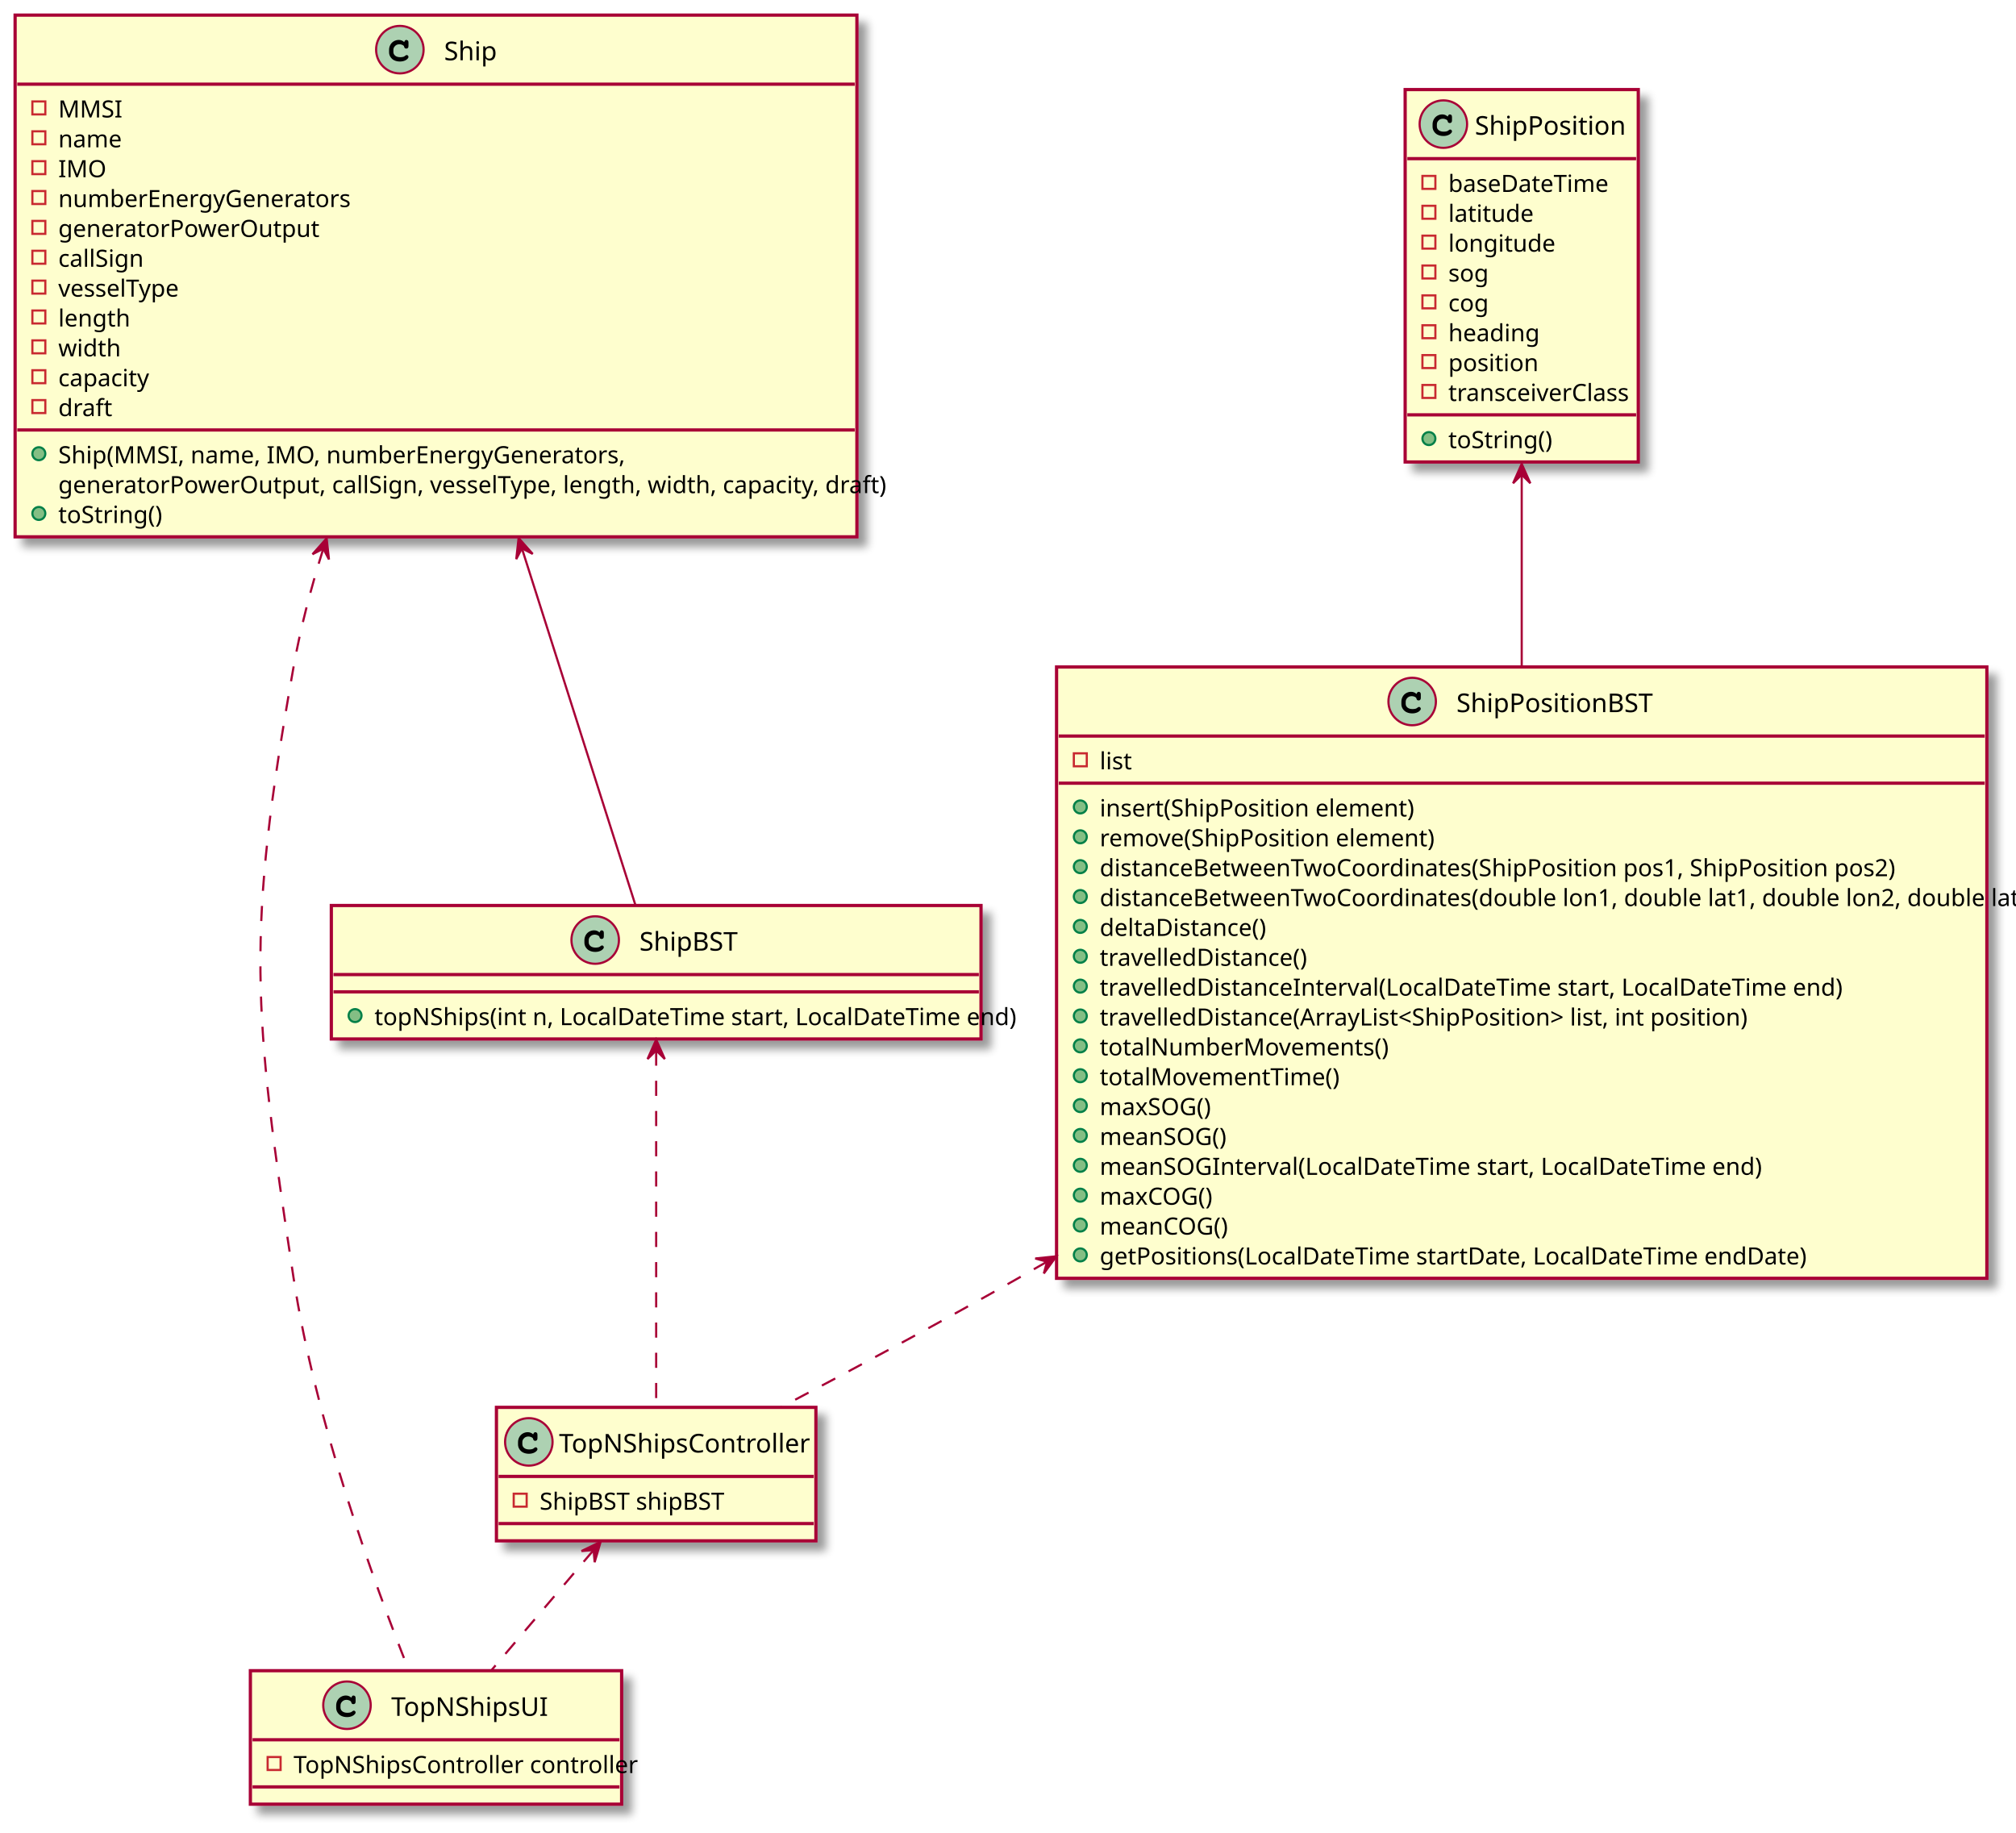
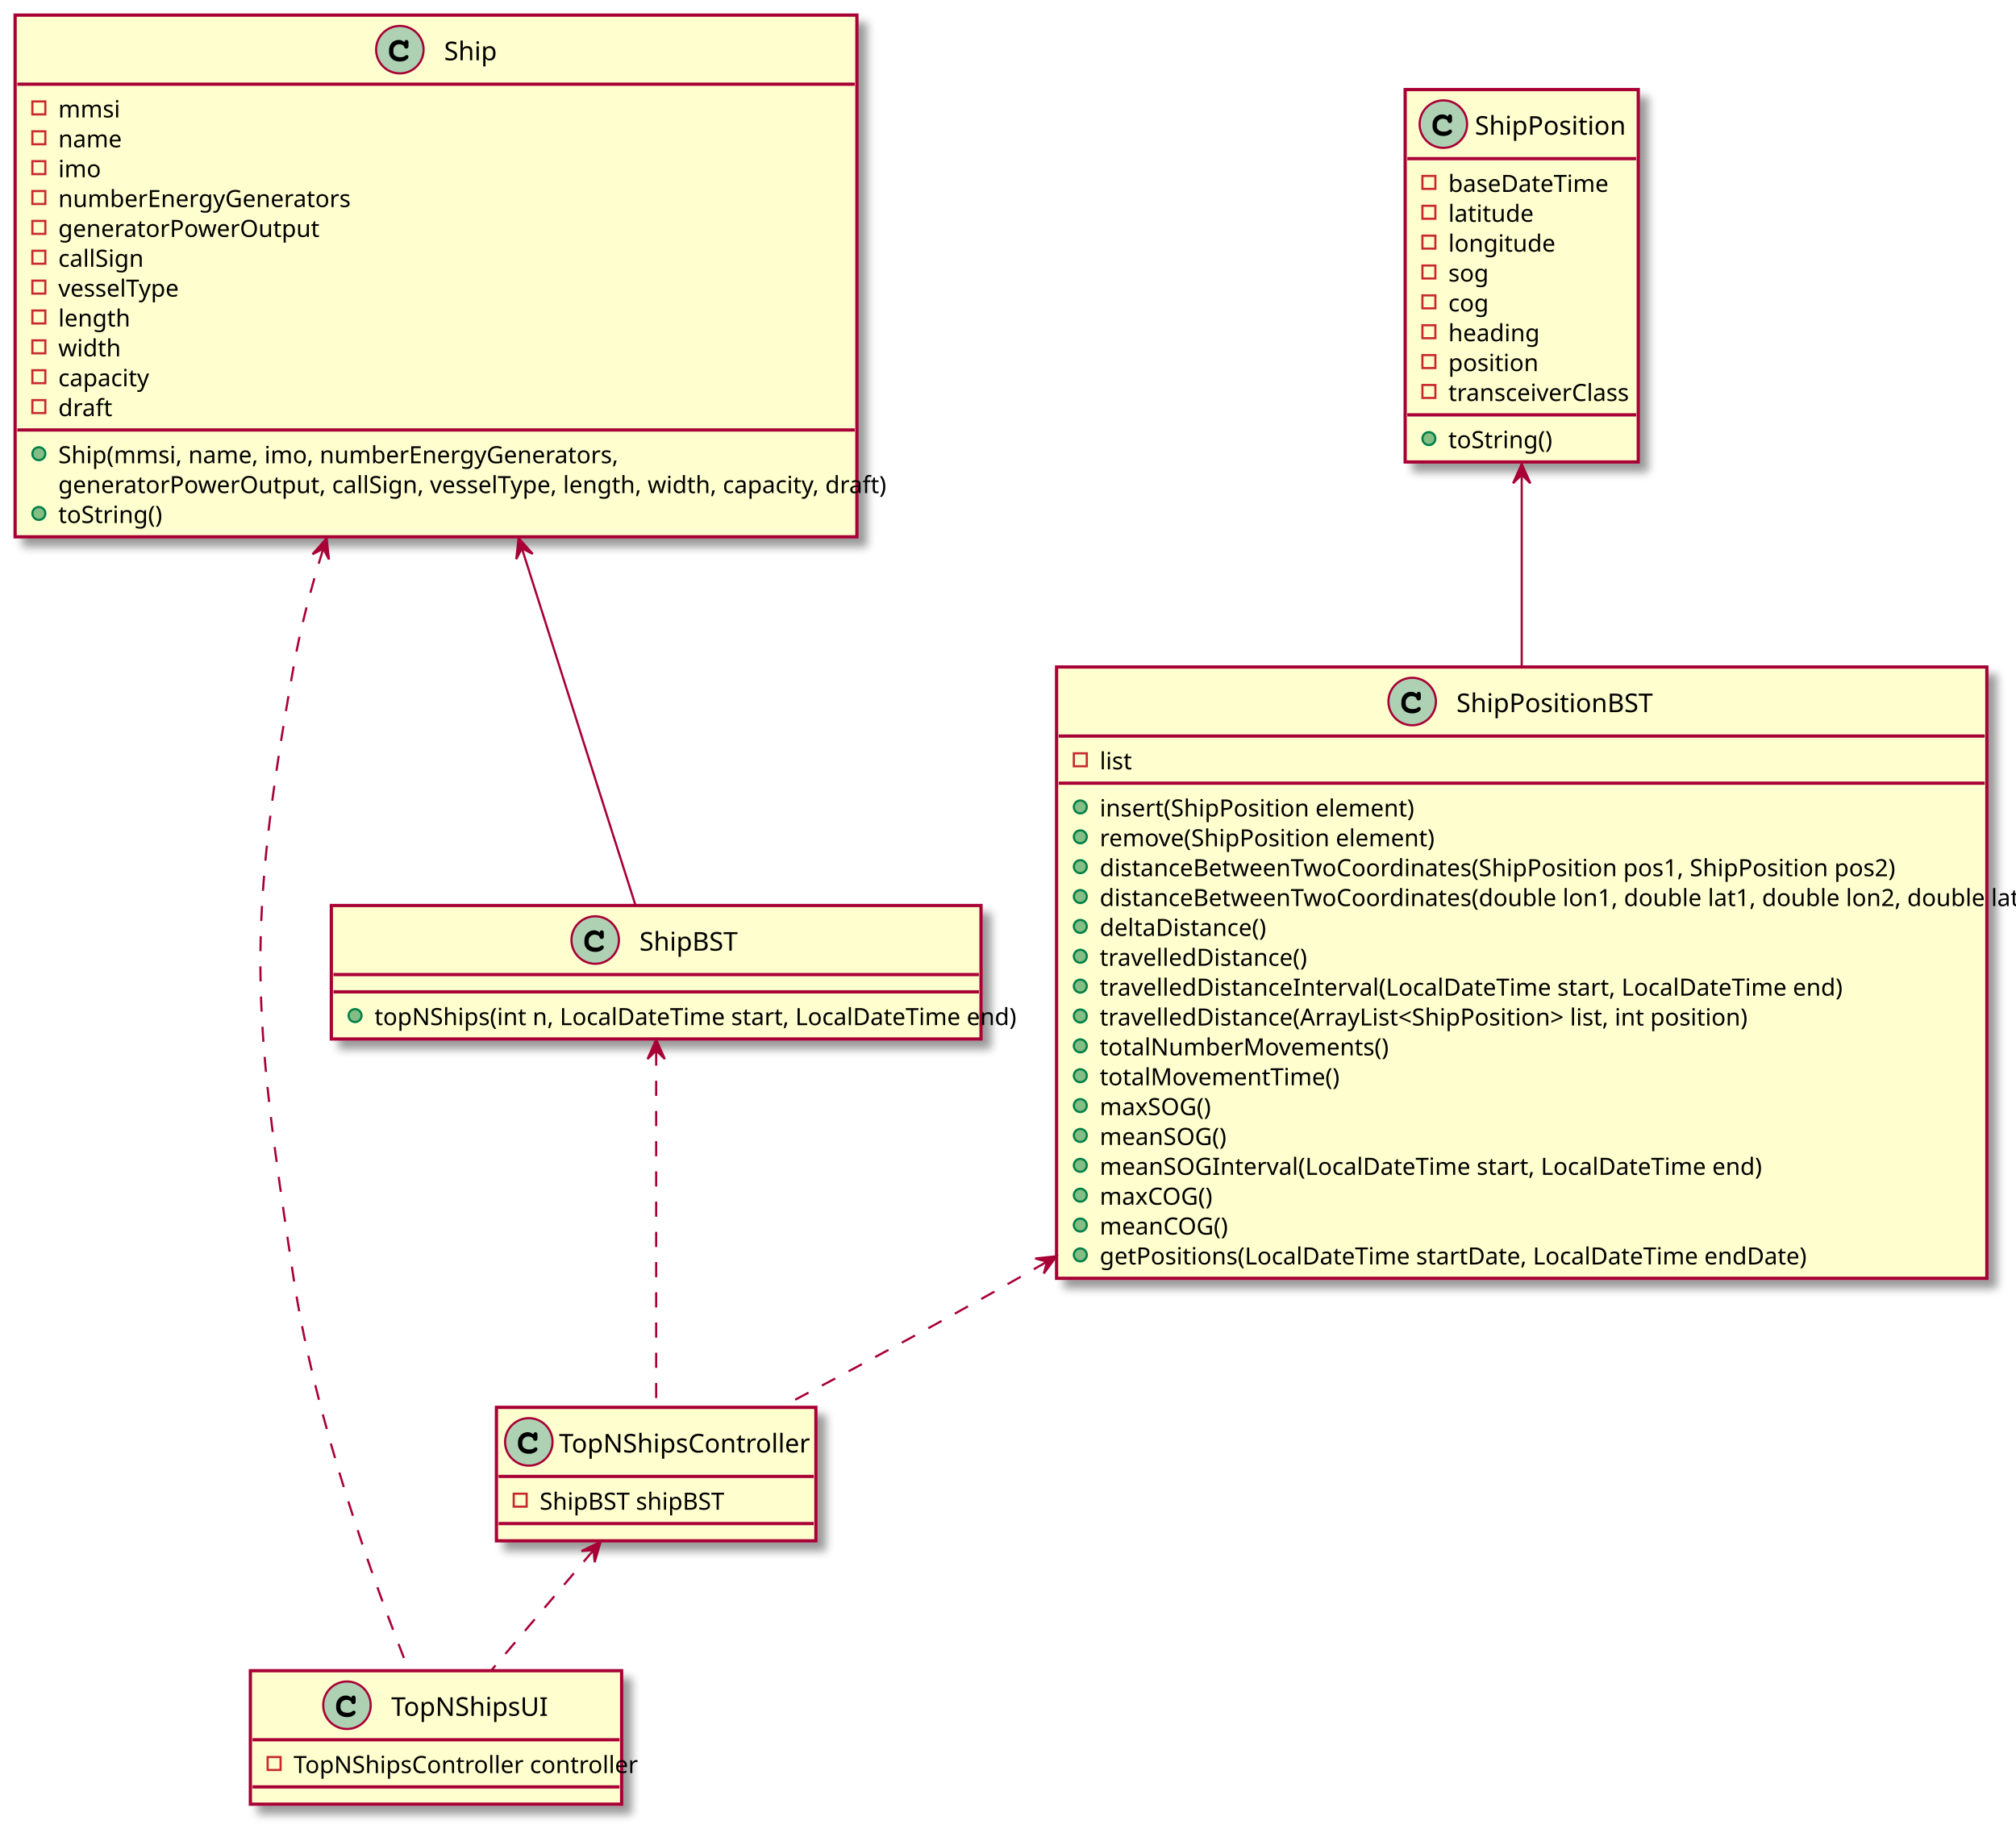
<svg xmlns="http://www.w3.org/2000/svg" contentScriptType="application/ecmascript" contentStyleType="text/css" height="849px" preserveAspectRatio="none" style="width:934px;height:849px;background:#FFFFFF;" version="1.1" viewBox="0 0 934 849" width="934px" zoomAndPan="magnify">
  <defs>
    <filter height="300%" id="fmv40eus2hmpj" width="300%" x="-1" y="-1">
      <feGaussianBlur result="blurOut" stdDeviation="2.0" />
      <feColorMatrix in="blurOut" result="blurOut2" type="matrix" values="0 0 0 0 0 0 0 0 0 0 0 0 0 0 0 0 0 0 .4 0" />
      <feOffset dx="4.0" dy="4.0" in="blurOut2" result="blurOut3" />
      <feBlend in="SourceGraphic" in2="blurOut3" mode="normal" />
    </filter>
  </defs>
  <g>
    <rect codeLine="4" fill="#FEFECE" filter="url(#fmv40eus2hmpj)" height="61.836" id="TopNShipsUI" style="stroke:#A80036;stroke-width:1.5;" width="172" x="116" y="774" />
    <ellipse cx="160.75" cy="790" fill="#ADD1B2" rx="11" ry="11" style="stroke:#A80036;stroke-width:1.0;" />
    <path d="M162.75,786.5 Q162.953,786 163.188,785.75 Q163.422,785.5 163.688,785.5 Q164.156,785.5 164.453,785.781 Q164.75,786.062 164.75,786.719 L164.75,788.281 Q164.75,788.938 164.469,789.219 Q164.188,789.5 163.75,789.5 Q163.359,789.5 163.109,789.328 Q162.859,789.156 162.75,788.703 Q162.703,788.391 162.531,788.219 Q162.219,787.891 161.656,787.703 Q161.094,787.5 160.531,787.5 Q159.828,787.5 159.234,787.781 Q158.656,788.062 158.203,788.688 Q157.75,789.312 157.75,790.172 L157.75,791.094 Q157.75,792.125 158.594,792.812 Q159.438,793.5 160.938,793.5 Q161.828,793.5 162.453,793.297 Q162.812,793.188 163.219,792.828 Q163.484,792.625 163.625,792.562 Q163.766,792.5 163.938,792.5 Q164.266,792.5 164.5,792.766 Q164.75,793.016 164.75,793.375 Q164.75,793.719 164.406,794.125 Q163.906,794.719 163.109,795.047 Q162.062,795.5 160.781,795.5 Q159.281,795.5 158.078,794.906 Q157.109,794.438 156.422,793.422 Q155.75,792.406 155.75,791.203 L155.75,790.109 Q155.75,788.859 156.344,787.766 Q156.953,786.672 158,786.094 Q159.062,785.5 160.25,785.5 Q160.969,785.5 161.594,785.75 Q162.219,786 162.75,786.5 Z " fill="#000000" />
    <text fill="#000000" font-family="sans-serif" font-size="12" lengthAdjust="spacing" textLength="74" x="181.25" y="794.91">TopNShipsUI</text>
    <line style="stroke:#A80036;stroke-width:1.5;" x1="117" x2="287" y1="806" y2="806" />
    <rect fill="none" height="6" style="stroke:#C82930;stroke-width:1.0;" width="6" x="124" y="814" />
    <text fill="#000000" font-family="sans-serif" font-size="11" lengthAdjust="spacing" textLength="146" x="136" y="821.419">TopNShipsController controller</text>
    <line style="stroke:#A80036;stroke-width:1.5;" x1="117" x2="287" y1="827.836" y2="827.836" />
    <rect codeLine="8" fill="#FEFECE" filter="url(#fmv40eus2hmpj)" height="61.836" id="TopNShipsController" style="stroke:#A80036;stroke-width:1.5;" width="148" x="230" y="652" />
    <ellipse cx="245" cy="668" fill="#ADD1B2" rx="11" ry="11" style="stroke:#A80036;stroke-width:1.0;" />
    <path d="M247,664.5 Q247.203,664 247.438,663.75 Q247.672,663.5 247.938,663.5 Q248.406,663.5 248.703,663.781 Q249,664.062 249,664.719 L249,666.281 Q249,666.938 248.719,667.219 Q248.438,667.5 248,667.5 Q247.609,667.5 247.359,667.328 Q247.109,667.156 247,666.703 Q246.953,666.391 246.781,666.219 Q246.469,665.891 245.906,665.703 Q245.344,665.5 244.781,665.5 Q244.078,665.5 243.484,665.781 Q242.906,666.062 242.453,666.688 Q242,667.312 242,668.172 L242,669.094 Q242,670.125 242.844,670.812 Q243.688,671.5 245.188,671.5 Q246.078,671.5 246.703,671.297 Q247.062,671.188 247.469,670.828 Q247.734,670.625 247.875,670.562 Q248.016,670.5 248.188,670.5 Q248.516,670.5 248.75,670.766 Q249,671.016 249,671.375 Q249,671.719 248.656,672.125 Q248.156,672.719 247.359,673.047 Q246.312,673.5 245.031,673.5 Q243.531,673.5 242.328,672.906 Q241.359,672.438 240.672,671.422 Q240,670.406 240,669.203 L240,668.109 Q240,666.859 240.594,665.766 Q241.203,664.672 242.25,664.094 Q243.312,663.5 244.5,663.5 Q245.219,663.5 245.844,663.75 Q246.469,664 247,664.5 Z " fill="#000000" />
    <text fill="#000000" font-family="sans-serif" font-size="12" lengthAdjust="spacing" textLength="116" x="259" y="672.91">TopNShipsController</text>
    <line style="stroke:#A80036;stroke-width:1.5;" x1="231" x2="377" y1="684" y2="684" />
    <rect fill="none" height="6" style="stroke:#C82930;stroke-width:1.0;" width="6" x="238" y="692" />
    <text fill="#000000" font-family="sans-serif" font-size="11" lengthAdjust="spacing" textLength="84" x="250" y="699.419">ShipBST shipBST</text>
    <line style="stroke:#A80036;stroke-width:1.5;" x1="231" x2="377" y1="705.836" y2="705.836" />
    <rect codeLine="12" fill="#FEFECE" filter="url(#fmv40eus2hmpj)" height="61.836" id="ShipBST" style="stroke:#A80036;stroke-width:1.5;" width="301" x="153.5" y="419.5" />
    <ellipse cx="275.75" cy="435.5" fill="#ADD1B2" rx="11" ry="11" style="stroke:#A80036;stroke-width:1.0;" />
    <path d="M277.75,432 Q277.953,431.5 278.188,431.25 Q278.422,431 278.688,431 Q279.156,431 279.453,431.281 Q279.75,431.562 279.75,432.219 L279.75,433.781 Q279.75,434.438 279.469,434.719 Q279.188,435 278.75,435 Q278.359,435 278.109,434.828 Q277.859,434.656 277.75,434.203 Q277.703,433.891 277.531,433.719 Q277.219,433.391 276.656,433.203 Q276.094,433 275.531,433 Q274.828,433 274.234,433.281 Q273.656,433.562 273.203,434.188 Q272.75,434.812 272.75,435.672 L272.75,436.594 Q272.75,437.625 273.594,438.312 Q274.438,439 275.938,439 Q276.828,439 277.453,438.797 Q277.812,438.688 278.219,438.328 Q278.484,438.125 278.625,438.062 Q278.766,438 278.938,438 Q279.266,438 279.5,438.266 Q279.75,438.516 279.75,438.875 Q279.75,439.219 279.406,439.625 Q278.906,440.219 278.109,440.547 Q277.062,441 275.781,441 Q274.281,441 273.078,440.406 Q272.109,439.938 271.422,438.922 Q270.75,437.906 270.75,436.703 L270.75,435.609 Q270.75,434.359 271.344,433.266 Q271.953,432.172 273,431.594 Q274.062,431 275.25,431 Q275.969,431 276.594,431.25 Q277.219,431.5 277.75,432 Z " fill="#000000" />
    <text fill="#000000" font-family="sans-serif" font-size="12" lengthAdjust="spacing" textLength="48" x="296.25" y="440.41">ShipBST</text>
    <line style="stroke:#A80036;stroke-width:1.5;" x1="154.5" x2="453.5" y1="451.5" y2="451.5" />
    <line style="stroke:#A80036;stroke-width:1.5;" x1="154.5" x2="453.5" y1="459.5" y2="459.5" />
    <ellipse cx="164.5" cy="470.5" fill="#84BE84" rx="3" ry="3" style="stroke:#038048;stroke-width:1.0;" />
    <text fill="#000000" font-family="sans-serif" font-size="11" lengthAdjust="spacing" textLength="275" x="173.5" y="474.919">topNShips(int n, LocalDateTime start, LocalDateTime end)</text>
    <rect codeLine="16" fill="#FEFECE" filter="url(#fmv40eus2hmpj)" height="283.211" id="ShipPositionBST" style="stroke:#A80036;stroke-width:1.5;" width="431" x="489.5" y="309" />
    <ellipse cx="654.25" cy="325" fill="#ADD1B2" rx="11" ry="11" style="stroke:#A80036;stroke-width:1.0;" />
    <path d="M656.25,321.5 Q656.453,321 656.688,320.75 Q656.922,320.5 657.188,320.5 Q657.656,320.5 657.953,320.781 Q658.25,321.062 658.25,321.719 L658.25,323.281 Q658.25,323.938 657.969,324.219 Q657.688,324.5 657.25,324.5 Q656.859,324.5 656.609,324.328 Q656.359,324.156 656.25,323.703 Q656.203,323.391 656.031,323.219 Q655.719,322.891 655.156,322.703 Q654.594,322.5 654.031,322.5 Q653.328,322.5 652.734,322.781 Q652.156,323.062 651.703,323.688 Q651.25,324.312 651.25,325.172 L651.25,326.094 Q651.25,327.125 652.094,327.812 Q652.938,328.5 654.438,328.5 Q655.328,328.5 655.953,328.297 Q656.312,328.188 656.719,327.828 Q656.984,327.625 657.125,327.562 Q657.266,327.5 657.438,327.5 Q657.766,327.5 658,327.766 Q658.25,328.016 658.25,328.375 Q658.25,328.719 657.906,329.125 Q657.406,329.719 656.609,330.047 Q655.562,330.5 654.281,330.5 Q652.781,330.5 651.578,329.906 Q650.609,329.438 649.922,328.422 Q649.25,327.406 649.25,326.203 L649.25,325.109 Q649.25,323.859 649.844,322.766 Q650.453,321.672 651.5,321.094 Q652.562,320.5 653.75,320.5 Q654.469,320.5 655.094,320.75 Q655.719,321 656.25,321.5 Z " fill="#000000" />
    <text fill="#000000" font-family="sans-serif" font-size="12" lengthAdjust="spacing" textLength="93" x="674.75" y="329.91">ShipPositionBST</text>
    <line style="stroke:#A80036;stroke-width:1.5;" x1="490.5" x2="919.5" y1="341" y2="341" />
    <rect fill="none" height="6" style="stroke:#C82930;stroke-width:1.0;" width="6" x="497.5" y="349" />
    <text fill="#000000" font-family="sans-serif" font-size="11" lengthAdjust="spacing" textLength="13" x="509.5" y="356.419">list</text>
    <line style="stroke:#A80036;stroke-width:1.5;" x1="490.5" x2="919.5" y1="362.836" y2="362.836" />
    <ellipse cx="500.5" cy="373.836" fill="#84BE84" rx="3" ry="3" style="stroke:#038048;stroke-width:1.0;" />
    <text fill="#000000" font-family="sans-serif" font-size="11" lengthAdjust="spacing" textLength="133" x="509.5" y="378.255">insert(ShipPosition element)</text>
    <ellipse cx="500.5" cy="387.672" fill="#84BE84" rx="3" ry="3" style="stroke:#038048;stroke-width:1.0;" />
    <text fill="#000000" font-family="sans-serif" font-size="11" lengthAdjust="spacing" textLength="142" x="509.5" y="392.091">remove(ShipPosition element)</text>
    <ellipse cx="500.5" cy="401.508" fill="#84BE84" rx="3" ry="3" style="stroke:#038048;stroke-width:1.0;" />
    <text fill="#000000" font-family="sans-serif" font-size="11" lengthAdjust="spacing" textLength="349" x="509.5" y="405.927">distanceBetweenTwoCoordinates(ShipPosition pos1, ShipPosition pos2)</text>
    <ellipse cx="500.5" cy="415.344" fill="#84BE84" rx="3" ry="3" style="stroke:#038048;stroke-width:1.0;" />
    <text fill="#000000" font-family="sans-serif" font-size="11" lengthAdjust="spacing" textLength="405" x="509.5" y="419.763">distanceBetweenTwoCoordinates(double lon1, double lat1, double lon2, double lat2)</text>
    <ellipse cx="500.5" cy="429.18" fill="#84BE84" rx="3" ry="3" style="stroke:#038048;stroke-width:1.0;" />
    <text fill="#000000" font-family="sans-serif" font-size="11" lengthAdjust="spacing" textLength="73" x="509.5" y="433.599">deltaDistance()</text>
    <ellipse cx="500.5" cy="443.016" fill="#84BE84" rx="3" ry="3" style="stroke:#038048;stroke-width:1.0;" />
    <text fill="#000000" font-family="sans-serif" font-size="11" lengthAdjust="spacing" textLength="91" x="509.5" y="447.435">travelledDistance()</text>
    <ellipse cx="500.5" cy="456.852" fill="#84BE84" rx="3" ry="3" style="stroke:#038048;stroke-width:1.0;" />
    <text fill="#000000" font-family="sans-serif" font-size="11" lengthAdjust="spacing" textLength="318" x="509.5" y="461.271">travelledDistanceInterval(LocalDateTime start, LocalDateTime end)</text>
    <ellipse cx="500.5" cy="470.688" fill="#84BE84" rx="3" ry="3" style="stroke:#038048;stroke-width:1.0;" />
    <text fill="#000000" font-family="sans-serif" font-size="11" lengthAdjust="spacing" textLength="279" x="509.5" y="475.106">travelledDistance(ArrayList&lt;ShipPosition&gt; list, int position)</text>
    <ellipse cx="500.5" cy="484.523" fill="#84BE84" rx="3" ry="3" style="stroke:#038048;stroke-width:1.0;" />
    <text fill="#000000" font-family="sans-serif" font-size="11" lengthAdjust="spacing" textLength="120" x="509.5" y="488.942">totalNumberMovements()</text>
    <ellipse cx="500.5" cy="498.359" fill="#84BE84" rx="3" ry="3" style="stroke:#038048;stroke-width:1.0;" />
    <text fill="#000000" font-family="sans-serif" font-size="11" lengthAdjust="spacing" textLength="99" x="509.5" y="502.778">totalMovementTime()</text>
    <ellipse cx="500.5" cy="512.195" fill="#84BE84" rx="3" ry="3" style="stroke:#038048;stroke-width:1.0;" />
    <text fill="#000000" font-family="sans-serif" font-size="11" lengthAdjust="spacing" textLength="51" x="509.5" y="516.614">maxSOG()</text>
    <ellipse cx="500.5" cy="526.031" fill="#84BE84" rx="3" ry="3" style="stroke:#038048;stroke-width:1.0;" />
    <text fill="#000000" font-family="sans-serif" font-size="11" lengthAdjust="spacing" textLength="57" x="509.5" y="530.45">meanSOG()</text>
    <ellipse cx="500.5" cy="539.867" fill="#84BE84" rx="3" ry="3" style="stroke:#038048;stroke-width:1.0;" />
    <text fill="#000000" font-family="sans-serif" font-size="11" lengthAdjust="spacing" textLength="284" x="509.5" y="544.286">meanSOGInterval(LocalDateTime start, LocalDateTime end)</text>
    <ellipse cx="500.5" cy="553.703" fill="#84BE84" rx="3" ry="3" style="stroke:#038048;stroke-width:1.0;" />
    <text fill="#000000" font-family="sans-serif" font-size="11" lengthAdjust="spacing" textLength="51" x="509.5" y="558.122">maxCOG()</text>
    <ellipse cx="500.5" cy="567.539" fill="#84BE84" rx="3" ry="3" style="stroke:#038048;stroke-width:1.0;" />
    <text fill="#000000" font-family="sans-serif" font-size="11" lengthAdjust="spacing" textLength="57" x="509.5" y="571.958">meanCOG()</text>
    <ellipse cx="500.5" cy="581.375" fill="#84BE84" rx="3" ry="3" style="stroke:#038048;stroke-width:1.0;" />
    <text fill="#000000" font-family="sans-serif" font-size="11" lengthAdjust="spacing" textLength="302" x="509.5" y="585.794">getPositions(LocalDateTime startDate, LocalDateTime endDate)</text>
    <rect codeLine="36" fill="#FEFECE" filter="url(#fmv40eus2hmpj)" height="172.523" id="ShipPosition" style="stroke:#A80036;stroke-width:1.5;" width="108" x="651" y="41.5" />
    <ellipse cx="668.7" cy="57.5" fill="#ADD1B2" rx="11" ry="11" style="stroke:#A80036;stroke-width:1.0;" />
    <path d="M670.7,54 Q670.903,53.5 671.138,53.25 Q671.372,53 671.638,53 Q672.106,53 672.403,53.281 Q672.7,53.562 672.7,54.219 L672.7,55.781 Q672.7,56.438 672.419,56.719 Q672.138,57 671.7,57 Q671.309,57 671.059,56.828 Q670.809,56.656 670.7,56.203 Q670.653,55.891 670.481,55.719 Q670.169,55.391 669.606,55.203 Q669.044,55 668.481,55 Q667.778,55 667.184,55.281 Q666.606,55.562 666.153,56.188 Q665.7,56.812 665.7,57.672 L665.7,58.594 Q665.7,59.625 666.544,60.312 Q667.388,61 668.888,61 Q669.778,61 670.403,60.797 Q670.763,60.688 671.169,60.328 Q671.434,60.125 671.575,60.062 Q671.716,60 671.888,60 Q672.216,60 672.45,60.266 Q672.7,60.516 672.7,60.875 Q672.7,61.219 672.356,61.625 Q671.856,62.219 671.059,62.547 Q670.013,63 668.731,63 Q667.231,63 666.028,62.406 Q665.059,61.938 664.372,60.922 Q663.7,59.906 663.7,58.703 L663.7,57.609 Q663.7,56.359 664.294,55.266 Q664.903,54.172 665.95,53.594 Q667.013,53 668.2,53 Q668.919,53 669.544,53.25 Q670.169,53.5 670.7,54 Z " fill="#000000" />
    <text fill="#000000" font-family="sans-serif" font-size="12" lengthAdjust="spacing" textLength="70" x="683.3" y="62.41">ShipPosition</text>
    <line style="stroke:#A80036;stroke-width:1.5;" x1="652" x2="758" y1="73.5" y2="73.5" />
    <rect fill="none" height="6" style="stroke:#C82930;stroke-width:1.0;" width="6" x="659" y="81.5" />
    <text fill="#000000" font-family="sans-serif" font-size="11" lengthAdjust="spacing" textLength="68" x="671" y="88.919">baseDateTime</text>
    <rect fill="none" height="6" style="stroke:#C82930;stroke-width:1.0;" width="6" x="659" y="95.336" />
    <text fill="#000000" font-family="sans-serif" font-size="11" lengthAdjust="spacing" textLength="34" x="671" y="102.755">latitude</text>
    <rect fill="none" height="6" style="stroke:#C82930;stroke-width:1.0;" width="6" x="659" y="109.172" />
    <text fill="#000000" font-family="sans-serif" font-size="11" lengthAdjust="spacing" textLength="43" x="671" y="116.591">longitude</text>
    <rect fill="none" height="6" style="stroke:#C82930;stroke-width:1.0;" width="6" x="659" y="123.008" />
    <text fill="#000000" font-family="sans-serif" font-size="11" lengthAdjust="spacing" textLength="18" x="671" y="130.427">sog</text>
    <rect fill="none" height="6" style="stroke:#C82930;stroke-width:1.0;" width="6" x="659" y="136.844" />
    <text fill="#000000" font-family="sans-serif" font-size="11" lengthAdjust="spacing" textLength="18" x="671" y="144.263">cog</text>
    <rect fill="none" height="6" style="stroke:#C82930;stroke-width:1.0;" width="6" x="659" y="150.68" />
    <text fill="#000000" font-family="sans-serif" font-size="11" lengthAdjust="spacing" textLength="38" x="671" y="158.099">heading</text>
    <rect fill="none" height="6" style="stroke:#C82930;stroke-width:1.0;" width="6" x="659" y="164.516" />
    <text fill="#000000" font-family="sans-serif" font-size="11" lengthAdjust="spacing" textLength="37" x="671" y="171.935">position</text>
    <rect fill="none" height="6" style="stroke:#C82930;stroke-width:1.0;" width="6" x="659" y="178.352" />
    <text fill="#000000" font-family="sans-serif" font-size="11" lengthAdjust="spacing" textLength="82" x="671" y="185.77">transceiverClass</text>
    <line style="stroke:#A80036;stroke-width:1.5;" x1="652" x2="758" y1="192.188" y2="192.188" />
    <ellipse cx="662" cy="203.188" fill="#84BE84" rx="3" ry="3" style="stroke:#038048;stroke-width:1.0;" />
    <text fill="#000000" font-family="sans-serif" font-size="11" lengthAdjust="spacing" textLength="45" x="671" y="207.606">toString()</text>
    <rect codeLine="48" fill="#FEFECE" filter="url(#fmv40eus2hmpj)" height="241.703" id="Ship" style="stroke:#A80036;stroke-width:1.5;" width="390" x="7" y="7" />
    <ellipse cx="185.25" cy="23" fill="#ADD1B2" rx="11" ry="11" style="stroke:#A80036;stroke-width:1.0;" />
    <path d="M187.25,19.5 Q187.453,19 187.688,18.75 Q187.922,18.5 188.188,18.5 Q188.656,18.5 188.953,18.781 Q189.25,19.062 189.25,19.719 L189.25,21.281 Q189.25,21.938 188.969,22.219 Q188.688,22.5 188.25,22.5 Q187.859,22.5 187.609,22.328 Q187.359,22.156 187.25,21.703 Q187.203,21.391 187.031,21.219 Q186.719,20.891 186.156,20.703 Q185.594,20.5 185.031,20.5 Q184.328,20.5 183.734,20.781 Q183.156,21.062 182.703,21.688 Q182.25,22.312 182.25,23.172 L182.25,24.094 Q182.25,25.125 183.094,25.812 Q183.938,26.5 185.438,26.5 Q186.328,26.5 186.953,26.297 Q187.312,26.188 187.719,25.828 Q187.984,25.625 188.125,25.562 Q188.266,25.5 188.438,25.5 Q188.766,25.5 189,25.766 Q189.25,26.016 189.25,26.375 Q189.25,26.719 188.906,27.125 Q188.406,27.719 187.609,28.047 Q186.562,28.5 185.281,28.5 Q183.781,28.5 182.578,27.906 Q181.609,27.438 180.922,26.422 Q180.25,25.406 180.25,24.203 L180.25,23.109 Q180.25,21.859 180.844,20.766 Q181.453,19.672 182.5,19.094 Q183.562,18.5 184.75,18.5 Q185.469,18.5 186.094,18.75 Q186.719,19 187.25,19.5 Z " fill="#000000" />
    <text fill="#000000" font-family="sans-serif" font-size="12" lengthAdjust="spacing" textLength="25" x="205.75" y="27.91">Ship</text>
    <line style="stroke:#A80036;stroke-width:1.5;" x1="8" x2="396" y1="39" y2="39" />
    <rect fill="none" height="6" style="stroke:#C82930;stroke-width:1.0;" width="6" x="15" y="47" />
-     <text fill="#000000" font-family="sans-serif" font-size="11" lengthAdjust="spacing" textLength="25" x="27" y="54.419">MMSI</text>
+     <text fill="#000000" font-family="sans-serif" font-size="11" lengthAdjust="spacing" textLength="25" x="27" y="54.419">mmsi</text>
    <rect fill="none" height="6" style="stroke:#C82930;stroke-width:1.0;" width="6" x="15" y="60.836" />
    <text fill="#000000" font-family="sans-serif" font-size="11" lengthAdjust="spacing" textLength="26" x="27" y="68.255">name</text>
    <rect fill="none" height="6" style="stroke:#C82930;stroke-width:1.0;" width="6" x="15" y="74.672" />
-     <text fill="#000000" font-family="sans-serif" font-size="11" lengthAdjust="spacing" textLength="18" x="27" y="82.091">IMO</text>
+     <text fill="#000000" font-family="sans-serif" font-size="11" lengthAdjust="spacing" textLength="18" x="27" y="82.091">imo</text>
    <rect fill="none" height="6" style="stroke:#C82930;stroke-width:1.0;" width="6" x="15" y="88.508" />
    <text fill="#000000" font-family="sans-serif" font-size="11" lengthAdjust="spacing" textLength="125" x="27" y="95.927">numberEnergyGenerators</text>
    <rect fill="none" height="6" style="stroke:#C82930;stroke-width:1.0;" width="6" x="15" y="102.344" />
    <text fill="#000000" font-family="sans-serif" font-size="11" lengthAdjust="spacing" textLength="111" x="27" y="109.763">generatorPowerOutput</text>
    <rect fill="none" height="6" style="stroke:#C82930;stroke-width:1.0;" width="6" x="15" y="116.18" />
    <text fill="#000000" font-family="sans-serif" font-size="11" lengthAdjust="spacing" textLength="37" x="27" y="123.599">callSign</text>
    <rect fill="none" height="6" style="stroke:#C82930;stroke-width:1.0;" width="6" x="15" y="130.016" />
    <text fill="#000000" font-family="sans-serif" font-size="11" lengthAdjust="spacing" textLength="56" x="27" y="137.435">vesselType</text>
    <rect fill="none" height="6" style="stroke:#C82930;stroke-width:1.0;" width="6" x="15" y="143.852" />
    <text fill="#000000" font-family="sans-serif" font-size="11" lengthAdjust="spacing" textLength="29" x="27" y="151.27">length</text>
    <rect fill="none" height="6" style="stroke:#C82930;stroke-width:1.0;" width="6" x="15" y="157.688" />
    <text fill="#000000" font-family="sans-serif" font-size="11" lengthAdjust="spacing" textLength="27" x="27" y="165.106">width</text>
    <rect fill="none" height="6" style="stroke:#C82930;stroke-width:1.0;" width="6" x="15" y="171.523" />
    <text fill="#000000" font-family="sans-serif" font-size="11" lengthAdjust="spacing" textLength="41" x="27" y="178.942">capacity</text>
    <rect fill="none" height="6" style="stroke:#C82930;stroke-width:1.0;" width="6" x="15" y="185.359" />
    <text fill="#000000" font-family="sans-serif" font-size="11" lengthAdjust="spacing" textLength="23" x="27" y="192.778">draft</text>
    <line style="stroke:#A80036;stroke-width:1.5;" x1="8" x2="396" y1="199.195" y2="199.195" />
    <ellipse cx="18" cy="210.195" fill="#84BE84" rx="3" ry="3" style="stroke:#038048;stroke-width:1.0;" />
-     <text fill="#000000" font-family="sans-serif" font-size="11" lengthAdjust="spacing" textLength="240" x="27" y="214.614">Ship(MMSI, name, IMO, numberEnergyGenerators,</text>
+     <text fill="#000000" font-family="sans-serif" font-size="11" lengthAdjust="spacing" textLength="240" x="27" y="214.614">Ship(mmsi, name, imo, numberEnergyGenerators,</text>
    <text fill="#000000" font-family="sans-serif" font-size="11" lengthAdjust="spacing" textLength="364" x="27" y="228.45">generatorPowerOutput, callSign, vesselType, length, width, capacity, draft)</text>
    <ellipse cx="18" cy="237.867" fill="#84BE84" rx="3" ry="3" style="stroke:#038048;stroke-width:1.0;" />
    <text fill="#000000" font-family="sans-serif" font-size="11" lengthAdjust="spacing" textLength="45" x="27" y="242.286">toString()</text>
    <path codeLine="64" d="M274.94,718.19 C260.06,735.69 242.1,756.82 227.73,773.73 " fill="none" id="TopNShipsController-backto-TopNShipsUI" style="stroke:#A80036;stroke-width:1.0;stroke-dasharray:7.0,7.0;" />
    <polygon fill="#A80036" points="278.26,714.28,269.392,718.565,275.03,718.096,275.498,723.734,278.26,714.28" style="stroke:#A80036;stroke-width:1.0;" />
    <path codeLine="65" d="M304,486.7 C304,531.83 304,609.32 304,651.86 " fill="none" id="ShipBST-backto-TopNShipsController" style="stroke:#A80036;stroke-width:1.0;stroke-dasharray:7.0,7.0;" />
    <polygon fill="#A80036" points="304,481.63,300,490.63,304,486.63,308,490.63,304,481.63" style="stroke:#A80036;stroke-width:1.0;" />
    <path codeLine="66" d="M241.88,254.31 C261.04,314.51 282.4,381.62 294.41,419.38 " fill="none" id="Ship-backto-ShipBST" style="stroke:#A80036;stroke-width:1.0;" />
    <polygon fill="#A80036" points="240.27,249.25,239.18,259.038,241.782,254.016,246.805,256.618,240.27,249.25" style="stroke:#A80036;stroke-width:1.0;" />
    <path codeLine="67" d="M149.7,254.46 C144.04,272.49 139.19,291.03 136,309 C114.01,432.84 117.09,467.65 136,592 C146.14,658.69 173.26,733.27 189.4,773.79 " fill="none" id="Ship-backto-TopNShipsUI" style="stroke:#A80036;stroke-width:1.0;stroke-dasharray:7.0,7.0;" />
    <polygon fill="#A80036" points="151.32,249.39,144.785,256.758,149.808,254.156,152.41,259.178,151.32,249.39" style="stroke:#A80036;stroke-width:1.0;" />
    <path codeLine="68" d="M485.04,584.54 C480.66,587.06 476.31,589.55 472,592 C435.76,612.61 394.5,634.74 361.93,651.89 " fill="none" id="ShipPositionBST-backto-TopNShipsController" style="stroke:#A80036;stroke-width:1.0;stroke-dasharray:7.0,7.0;" />
    <polygon fill="#A80036" points="489.42,582.02,479.623,583.033,485.084,584.51,483.607,589.971,489.42,582.02" style="stroke:#A80036;stroke-width:1.0;" />
    <path codeLine="69" d="M705,220.01 C705,247.69 705,278.77 705,308.91 " fill="none" id="ShipPosition-backto-ShipPositionBST" style="stroke:#A80036;stroke-width:1.0;" />
    <polygon fill="#A80036" points="705,214.89,701,223.89,705,219.89,709,223.89,705,214.89" style="stroke:#A80036;stroke-width:1.0;" />
  </g>
</svg>
